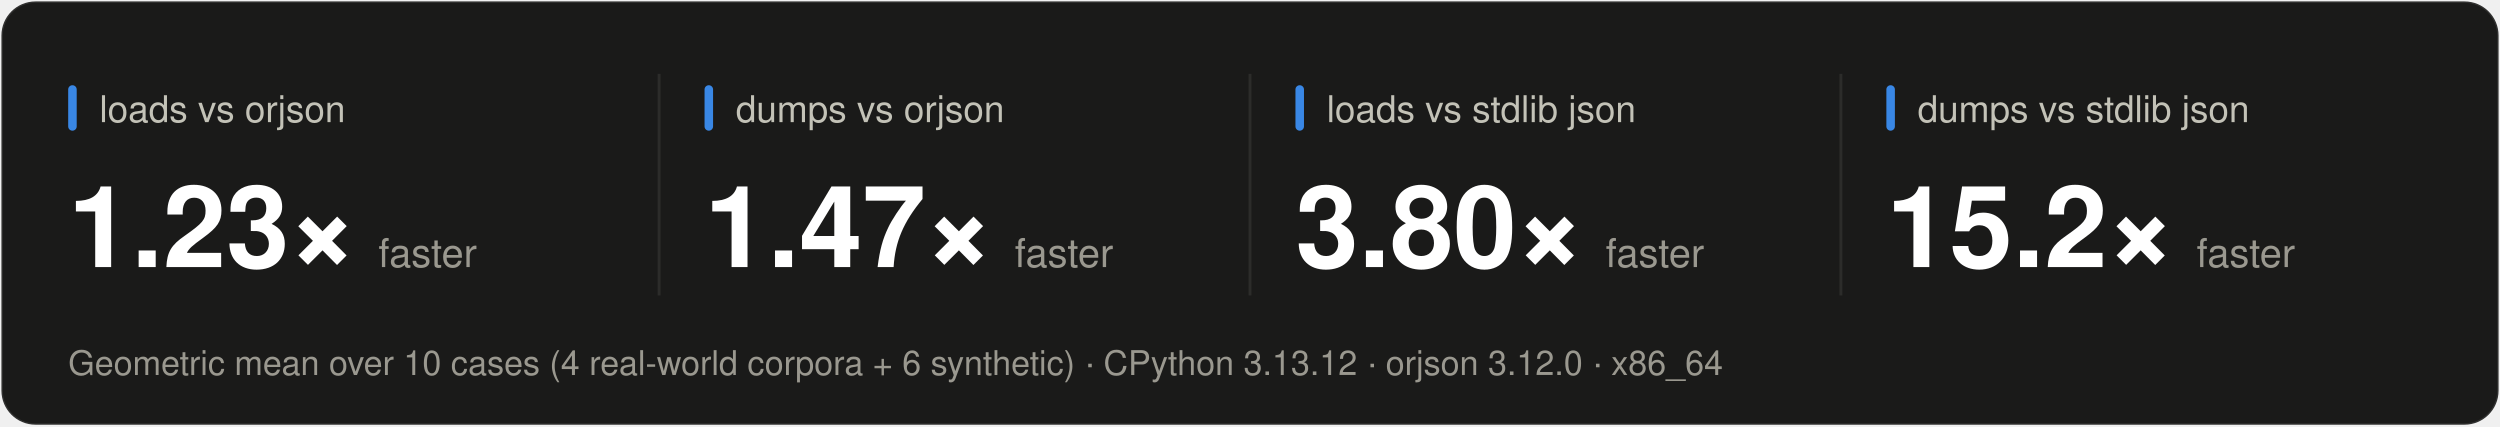
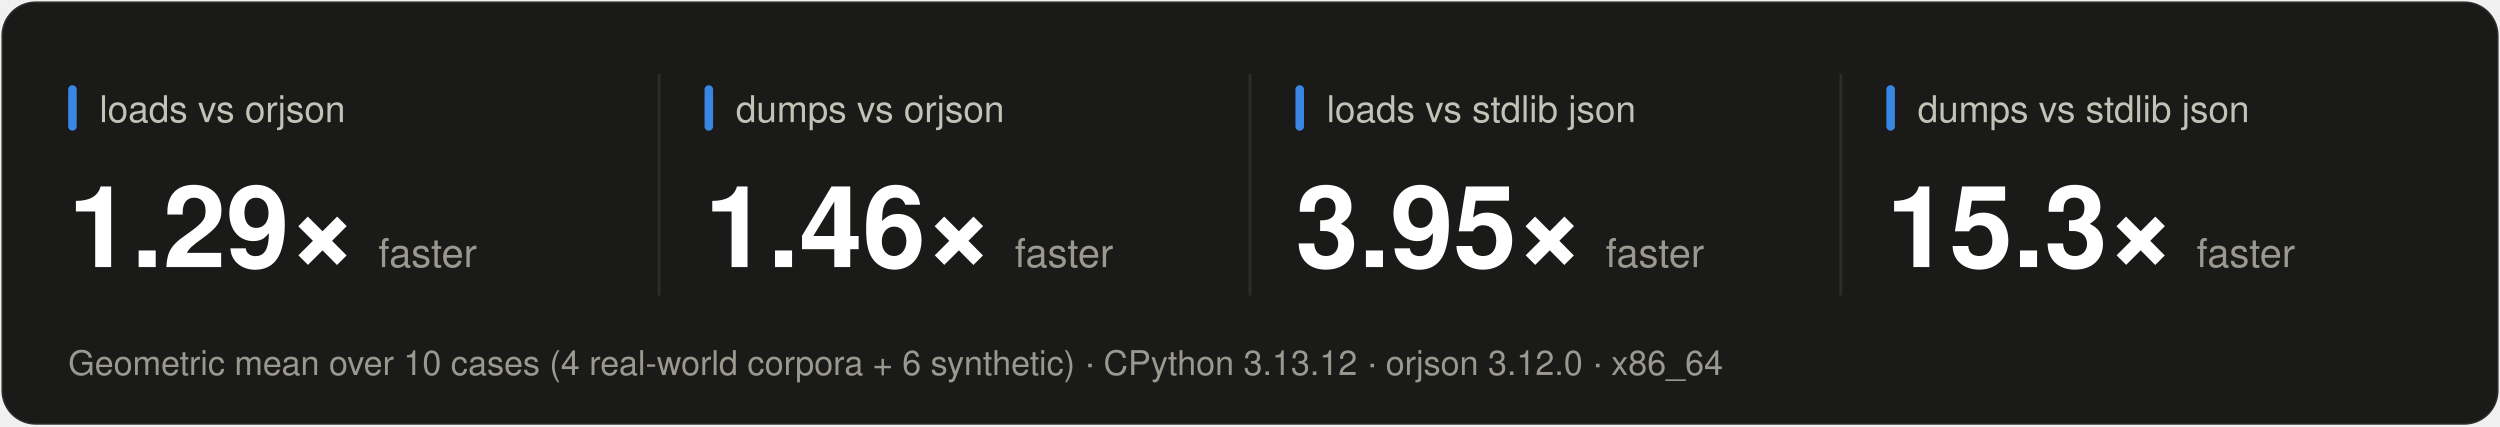
- <svg xmlns="http://www.w3.org/2000/svg" width="880" height="150" viewBox="0 0 880 150" role="img" aria-label="rjson speedups: loads vs orjson 1.23×; dumps vs orjson 1.47×; loads vs stdlib json 3.80×; dumps vs stdlib json 15.2×">
+ <svg xmlns="http://www.w3.org/2000/svg" width="880" height="150" viewBox="0 0 880 150" role="img" aria-label="rjson speedups: loads vs orjson 1.29×; dumps vs orjson 1.46×; loads vs stdlib json 3.95×; dumps vs stdlib json 15.3×">
  <rect x="0.5" y="0.5" width="879" height="149" rx="12" fill="#1a1a19" stroke="rgba(255,255,255,0.10)" />
  <rect x="24.0" y="30" width="3" height="16" rx="1.5" fill="#3987e5" />
  <text x="35.0" y="43.0" font-family="system-ui, -apple-system, &quot;Segoe UI&quot;, Helvetica, Arial, sans-serif" font-size="13" font-weight="400" fill="#c3c2b7" text-anchor="start">loads vs orjson</text>
-   <text x="24.0" y="94" font-family="system-ui, -apple-system, &quot;Segoe UI&quot;, Helvetica, Arial, sans-serif" font-size="40" font-weight="600" fill="#ffffff">1.23×<tspan dx="8" font-size="14" font-weight="400" fill="#9a988f">faster</tspan>
+   <text x="24.0" y="94" font-family="system-ui, -apple-system, &quot;Segoe UI&quot;, Helvetica, Arial, sans-serif" font-size="40" font-weight="600" fill="#ffffff">1.29×<tspan dx="8" font-size="14" font-weight="400" fill="#9a988f">faster</tspan>
  </text>
  <line x1="232.0" y1="26" x2="232.0" y2="104" stroke="#2c2c2a" stroke-width="1" />
  <rect x="248.0" y="30" width="3" height="16" rx="1.5" fill="#3987e5" />
  <text x="259.0" y="43.0" font-family="system-ui, -apple-system, &quot;Segoe UI&quot;, Helvetica, Arial, sans-serif" font-size="13" font-weight="400" fill="#c3c2b7" text-anchor="start">dumps vs orjson</text>
-   <text x="248.0" y="94" font-family="system-ui, -apple-system, &quot;Segoe UI&quot;, Helvetica, Arial, sans-serif" font-size="40" font-weight="600" fill="#ffffff">1.47×<tspan dx="8" font-size="14" font-weight="400" fill="#9a988f">faster</tspan>
+   <text x="248.0" y="94" font-family="system-ui, -apple-system, &quot;Segoe UI&quot;, Helvetica, Arial, sans-serif" font-size="40" font-weight="600" fill="#ffffff">1.46×<tspan dx="8" font-size="14" font-weight="400" fill="#9a988f">faster</tspan>
  </text>
  <line x1="440.0" y1="26" x2="440.0" y2="104" stroke="#2c2c2a" stroke-width="1" />
  <rect x="456.0" y="30" width="3" height="16" rx="1.5" fill="#3987e5" />
  <text x="467.0" y="43.0" font-family="system-ui, -apple-system, &quot;Segoe UI&quot;, Helvetica, Arial, sans-serif" font-size="13" font-weight="400" fill="#c3c2b7" text-anchor="start">loads vs stdlib json</text>
-   <text x="456.0" y="94" font-family="system-ui, -apple-system, &quot;Segoe UI&quot;, Helvetica, Arial, sans-serif" font-size="40" font-weight="600" fill="#ffffff">3.80×<tspan dx="8" font-size="14" font-weight="400" fill="#9a988f">faster</tspan>
+   <text x="456.0" y="94" font-family="system-ui, -apple-system, &quot;Segoe UI&quot;, Helvetica, Arial, sans-serif" font-size="40" font-weight="600" fill="#ffffff">3.95×<tspan dx="8" font-size="14" font-weight="400" fill="#9a988f">faster</tspan>
  </text>
  <line x1="648.0" y1="26" x2="648.0" y2="104" stroke="#2c2c2a" stroke-width="1" />
  <rect x="664.0" y="30" width="3" height="16" rx="1.5" fill="#3987e5" />
  <text x="675.0" y="43.0" font-family="system-ui, -apple-system, &quot;Segoe UI&quot;, Helvetica, Arial, sans-serif" font-size="13" font-weight="400" fill="#c3c2b7" text-anchor="start">dumps vs stdlib json</text>
-   <text x="664.0" y="94" font-family="system-ui, -apple-system, &quot;Segoe UI&quot;, Helvetica, Arial, sans-serif" font-size="40" font-weight="600" fill="#ffffff">15.2×<tspan dx="8" font-size="14" font-weight="400" fill="#9a988f">faster</tspan>
+   <text x="664.0" y="94" font-family="system-ui, -apple-system, &quot;Segoe UI&quot;, Helvetica, Arial, sans-serif" font-size="40" font-weight="600" fill="#ffffff">15.3×<tspan dx="8" font-size="14" font-weight="400" fill="#9a988f">faster</tspan>
  </text>
  <text x="24.0" y="132.0" font-family="system-ui, -apple-system, &quot;Segoe UI&quot;, Helvetica, Arial, sans-serif" font-size="12" font-weight="400" fill="#9a988f" text-anchor="start">Geometric mean over 10 cases (4 real-world corpora + 6 synthetic) · CPython 3.13.12 · orjson 3.12.0 · x86_64</text>
</svg>
